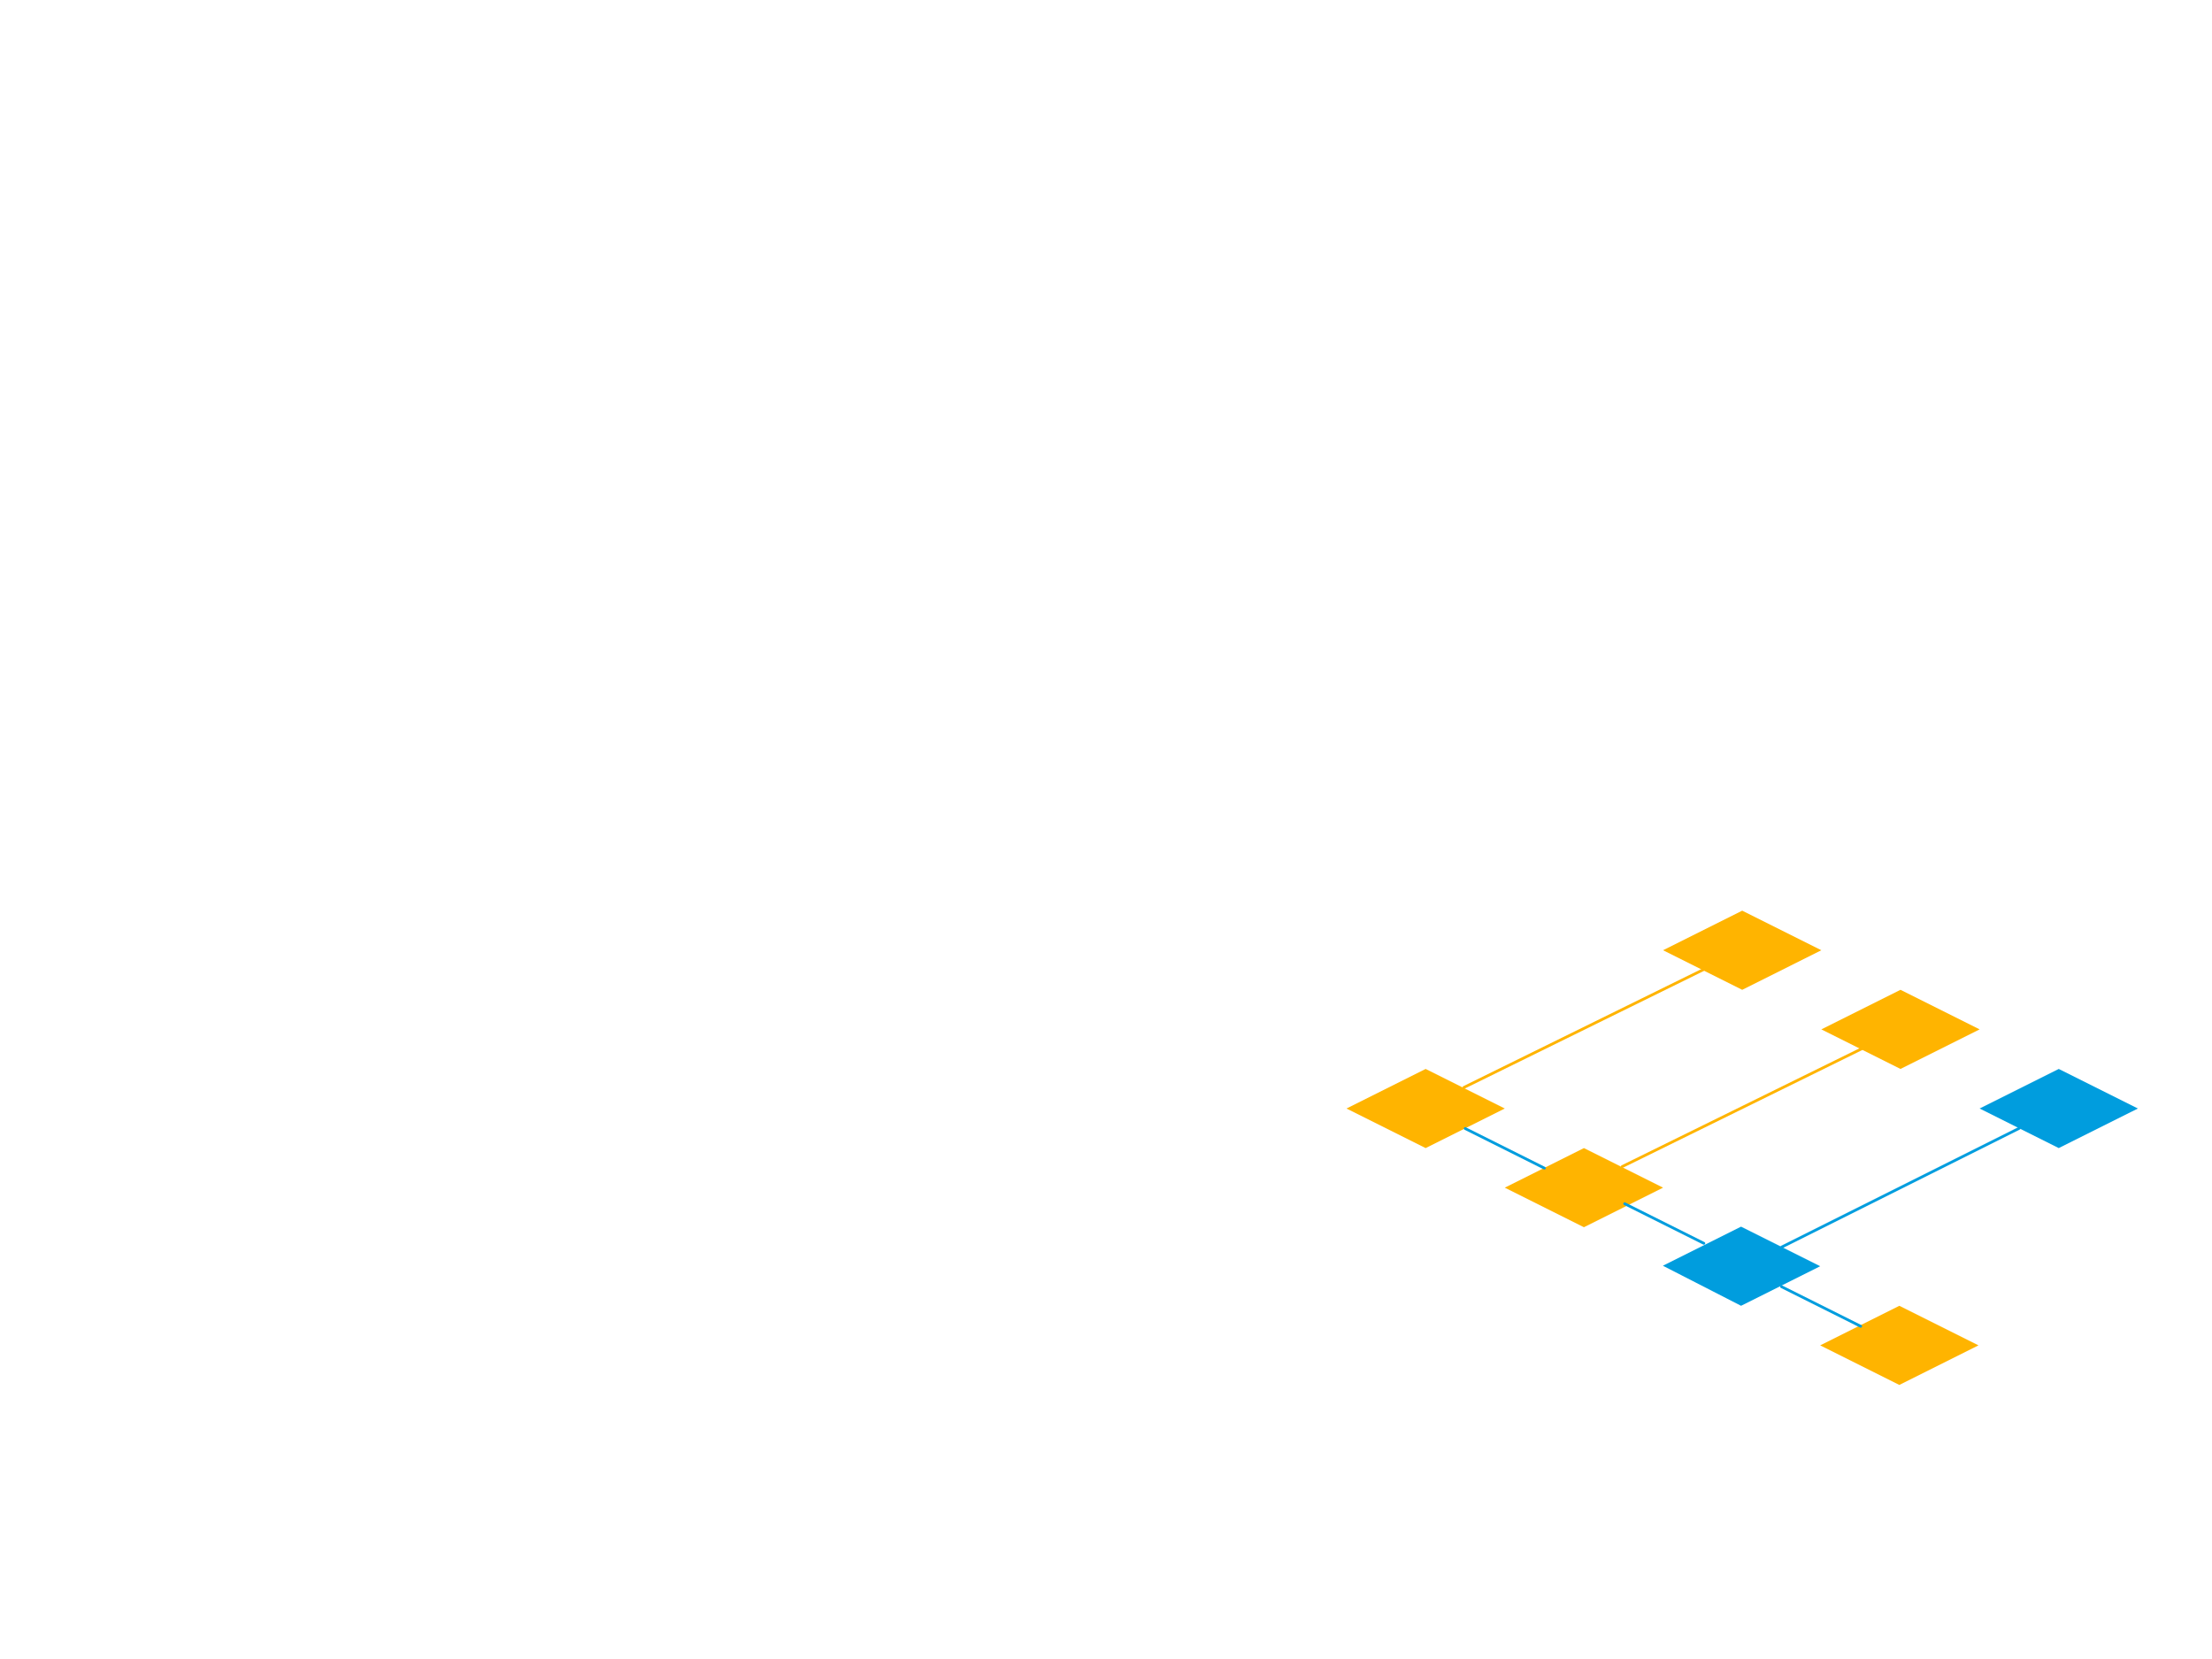
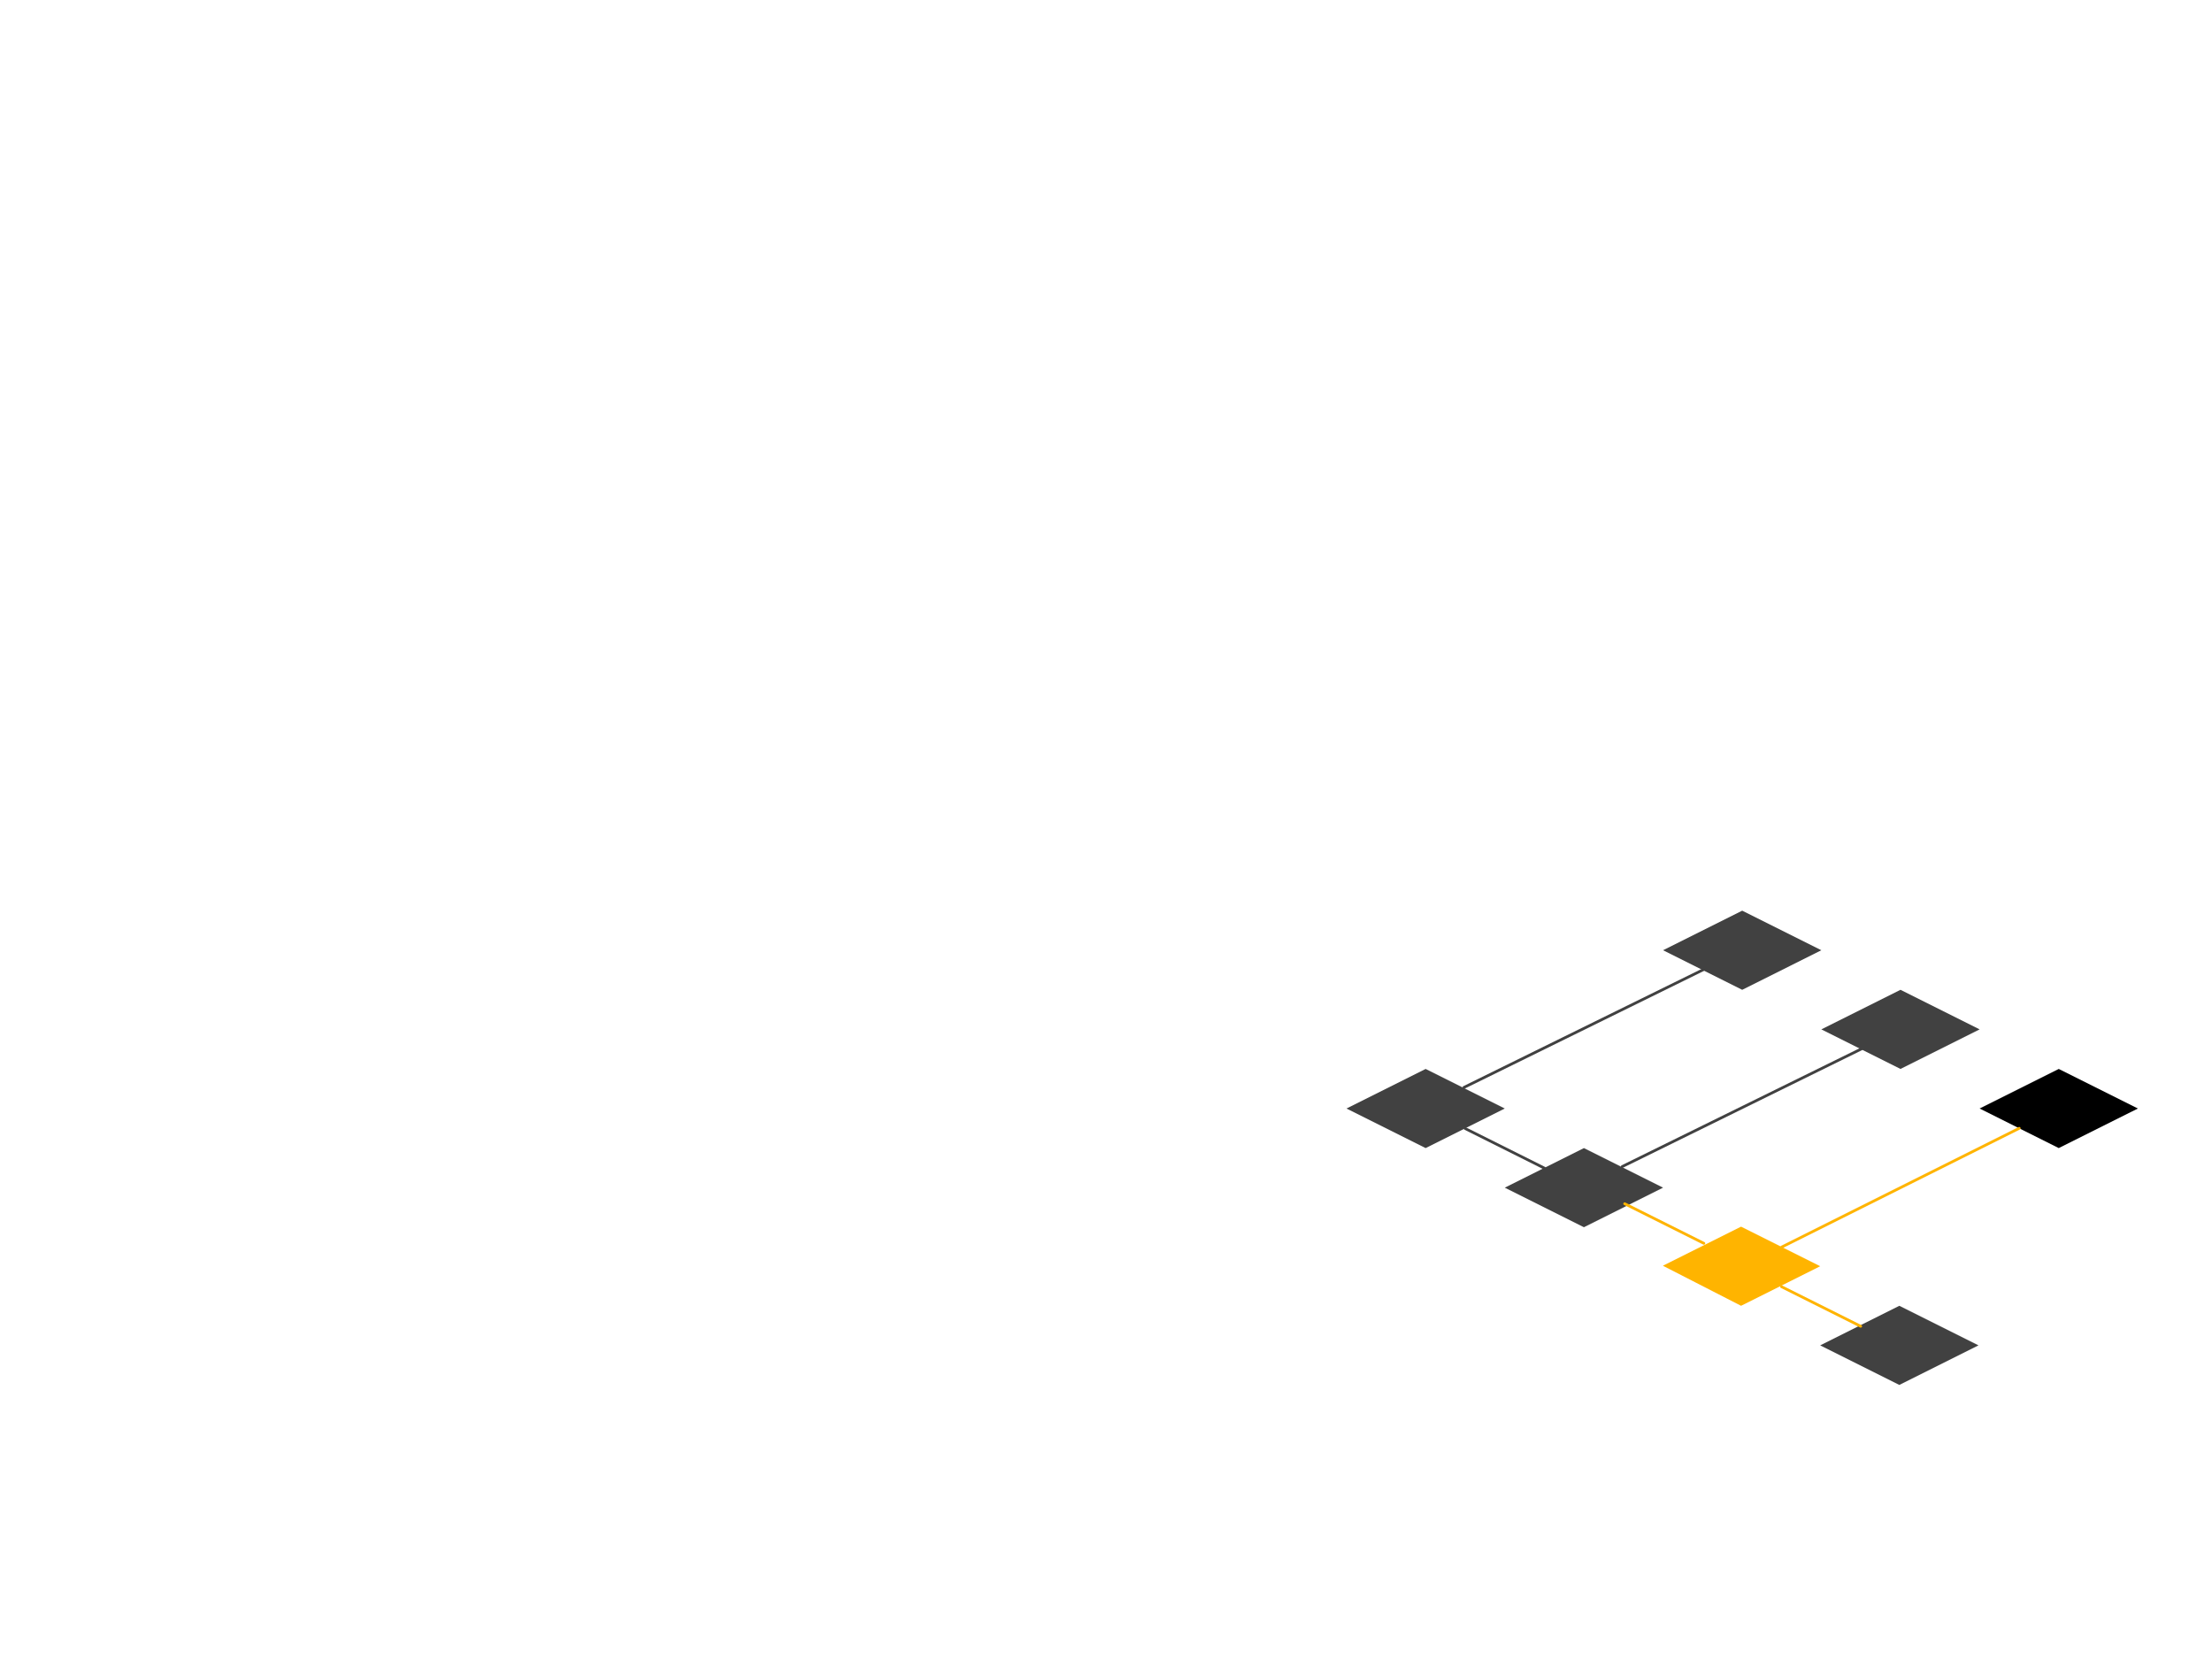
<svg xmlns="http://www.w3.org/2000/svg" width="100%" height="100%" viewBox="0 0 800 600" version="1.1" xml:space="preserve" style="fill-rule:evenodd;clip-rule:evenodd;stroke-linecap:round;stroke-linejoin:round;stroke-miterlimit:1.5;">
  <g transform="matrix(1,0,0,1,57.6575,14.5179)">
    <g transform="matrix(1,0,0,0.967037,-0.480126,178.51)">
-       <path d="M544.292,244.566L515.67,229.767L487.049,244.566L515.67,259.364L544.292,244.566Z" style="fill:rgb(255,180,0);" />
+       <path d="M544.292,244.566L515.67,229.767L487.049,244.566L515.67,259.364L544.292,244.566Z" style="fill:rgb(65,65,65);" />
    </g>
    <g transform="matrix(1,0,0,0.967037,-55.8999,150.098)">
-       <path d="M542.468,244.349L513.847,229.55L485.225,244.349L513.847,259.148L542.468,244.349Z" style="fill:rgb(255,180,0);" />
+       <path d="M542.468,244.349L513.847,229.55L485.225,244.349L513.847,259.148L542.468,244.349Z" style="fill:rgb(65,65,65);" />
    </g>
    <g transform="matrix(1,0,0,0.967037,172.37,150.449)">
-       <path d="M543.171,243.986L514.55,229.187L485.928,243.986L514.55,258.784L543.171,243.986Z" style="fill:rgb(0,157,222);" />
+       <path d="M543.171,243.986L514.55,229.187L485.928,243.986L514.55,258.784L543.171,243.986Z" />
    </g>
    <g transform="matrix(1,0,0,0.967037,116.534,121.124)">
-       <path d="M541.765,244.713L513.143,229.914L484.521,244.713L513.143,259.512L541.765,244.713Z" style="fill:rgb(255,180,0);" />
+       <path d="M541.765,244.713L513.143,229.914L484.521,244.713L513.143,259.512L541.765,244.713Z" style="fill:rgb(65,65,65);" />
    </g>
    <g transform="matrix(1,0,0,0.967037,59.2903,92.5026)">
-       <path d="M541.765,244.713L513.143,229.914L484.521,244.713L513.143,259.512L541.765,244.713Z" style="fill:rgb(255,180,0);" />
+       <path d="M541.765,244.713L513.143,229.914L484.521,244.713L513.143,259.512L541.765,244.713Z" style="fill:rgb(65,65,65);" />
    </g>
    <g transform="matrix(1,0,0,0.967037,116.119,235.404)">
-       <path d="M541.765,244.713L513.143,229.914L484.521,244.713L513.143,259.512L541.765,244.713Z" style="fill:rgb(255,180,0);" />
+       <path d="M541.765,244.713L513.143,229.914L484.521,244.713L513.143,259.512L541.765,244.713Z" style="fill:rgb(65,65,65);" />
    </g>
    <g transform="matrix(1,0,0,0.967037,57.8839,207.692)">
-       <path d="M542.757,243.771L514.135,228.973L485.865,243.589L514.135,258.57L542.757,243.771Z" style="fill:rgb(0,157,222);" />
+       <path d="M542.757,243.771L514.135,228.973L485.865,243.589L514.135,258.57L542.757,243.771Z" style="fill:rgb(255,180,0);" />
    </g>
    <g transform="matrix(1.01024,0,0,0.993856,-63.1069,-26.5993)">
-       <path d="M529.501,407.859L615.366,364.926" style="fill:none;stroke:rgb(255,180,0);stroke-width:1px;" />
+       <path d="M529.501,407.859L615.366,364.926" style="fill:none;stroke:rgb(65,65,65);stroke-width:1px;" />
    </g>
    <g transform="matrix(1.01024,0,0,0.993856,-5.86359,2.02234)">
-       <path d="M529.501,407.859L615.366,364.926" style="fill:none;stroke:rgb(255,180,0);stroke-width:1px;" />
+       <path d="M529.501,407.859L615.366,364.926" style="fill:none;stroke:rgb(65,65,65);stroke-width:1px;" />
    </g>
    <g transform="matrix(1.01024,0,0,0.993856,-12.6672,127.77)">
-       <path d="M593.247,325.063L621.578,339.462" style="fill:none;stroke:rgb(0,157,222);stroke-width:1px;" />
+       <path d="M593.247,325.063L621.578,339.462" style="fill:none;stroke:rgb(255,180,0);stroke-width:1px;" />
    </g>
    <g transform="matrix(1.01024,0,0,0.993856,-69.3828,97.7665)">
-       <path d="M593.247,325.063L621.578,339.462" style="fill:none;stroke:rgb(0,157,222);stroke-width:1px;" />
+       <path d="M593.247,325.063L621.578,339.462" style="fill:none;stroke:rgb(255,180,0);stroke-width:1px;" />
    </g>
    <g transform="matrix(1.01024,0,0,0.993856,-127.066,70.5705)">
-       <path d="M593.247,325.063L621.578,339.462" style="fill:none;stroke:rgb(0,157,222);stroke-width:1px;" />
+       <path d="M593.247,325.063L621.578,339.462" style="fill:none;stroke:rgb(65,65,65);stroke-width:1px;" />
    </g>
    <g transform="matrix(1.01024,0,0,0.993856,45.3677,42.2126)">
-       <path d="M535.887,396.705L620.882,353.507" style="fill:none;stroke:rgb(0,157,222);stroke-width:1px;" />
+       <path d="M535.887,396.705L620.882,353.507" style="fill:none;stroke:rgb(255,180,0);stroke-width:1px;" />
    </g>
  </g>
</svg>
